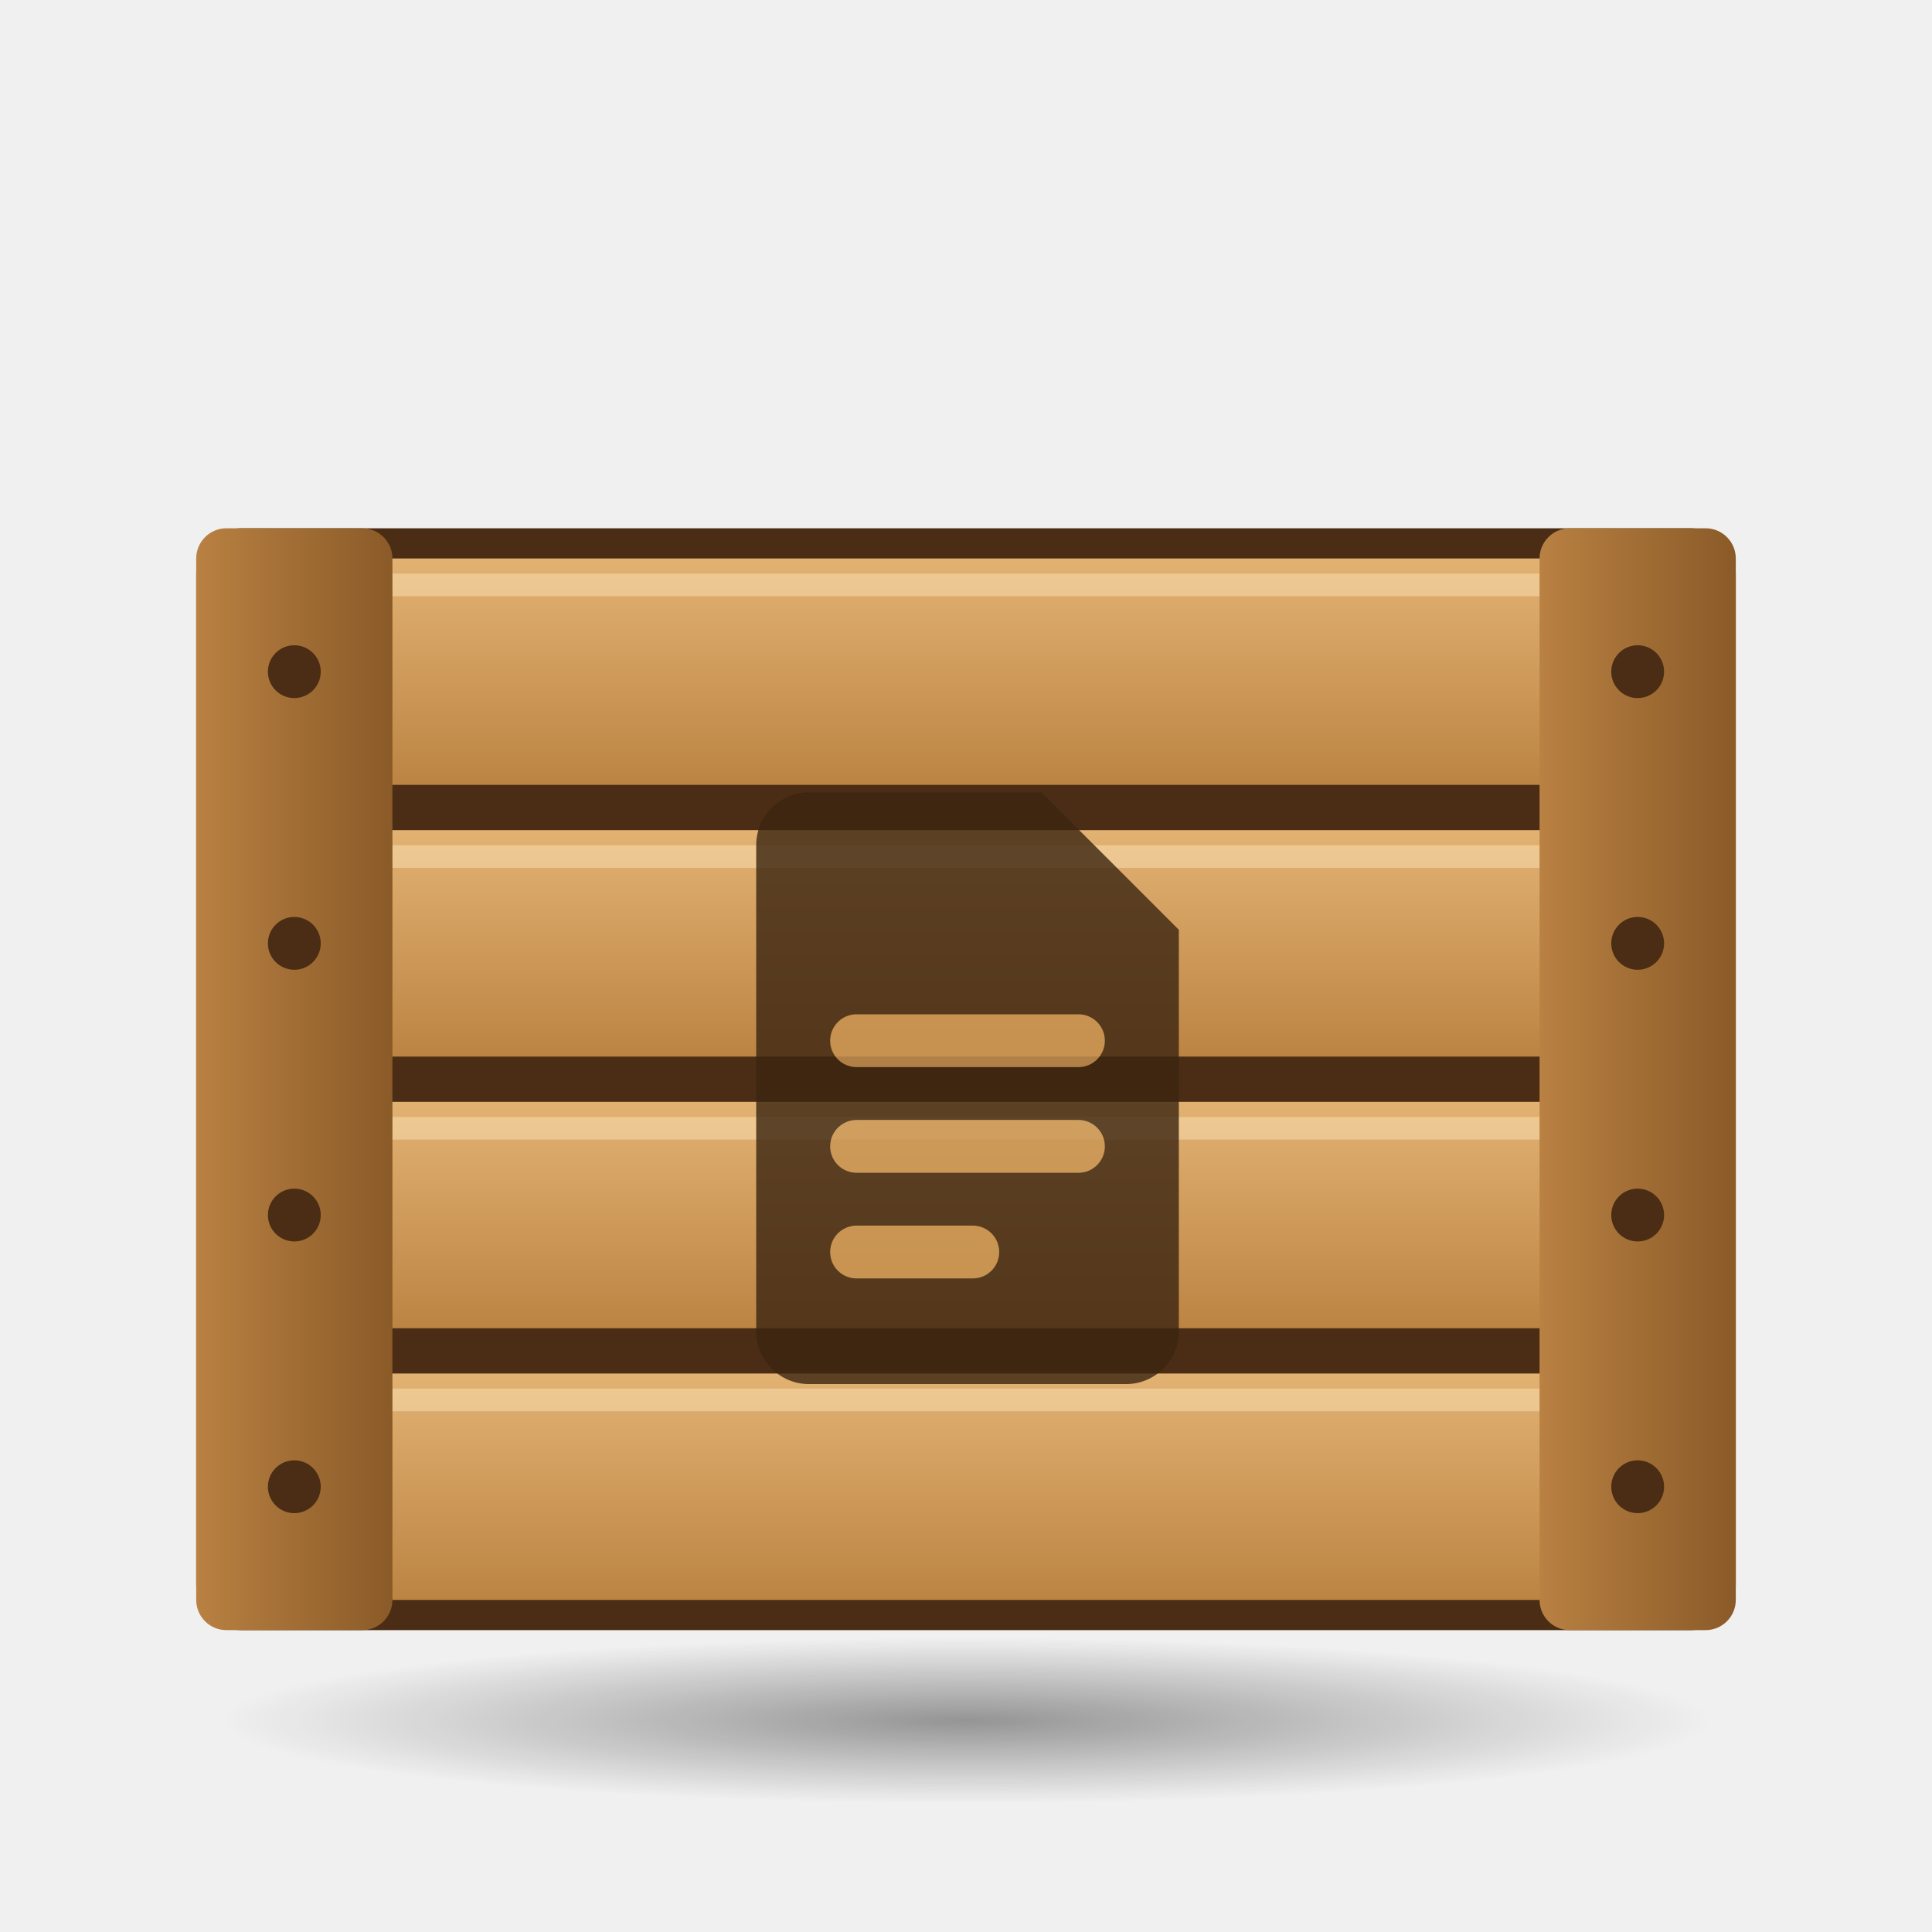
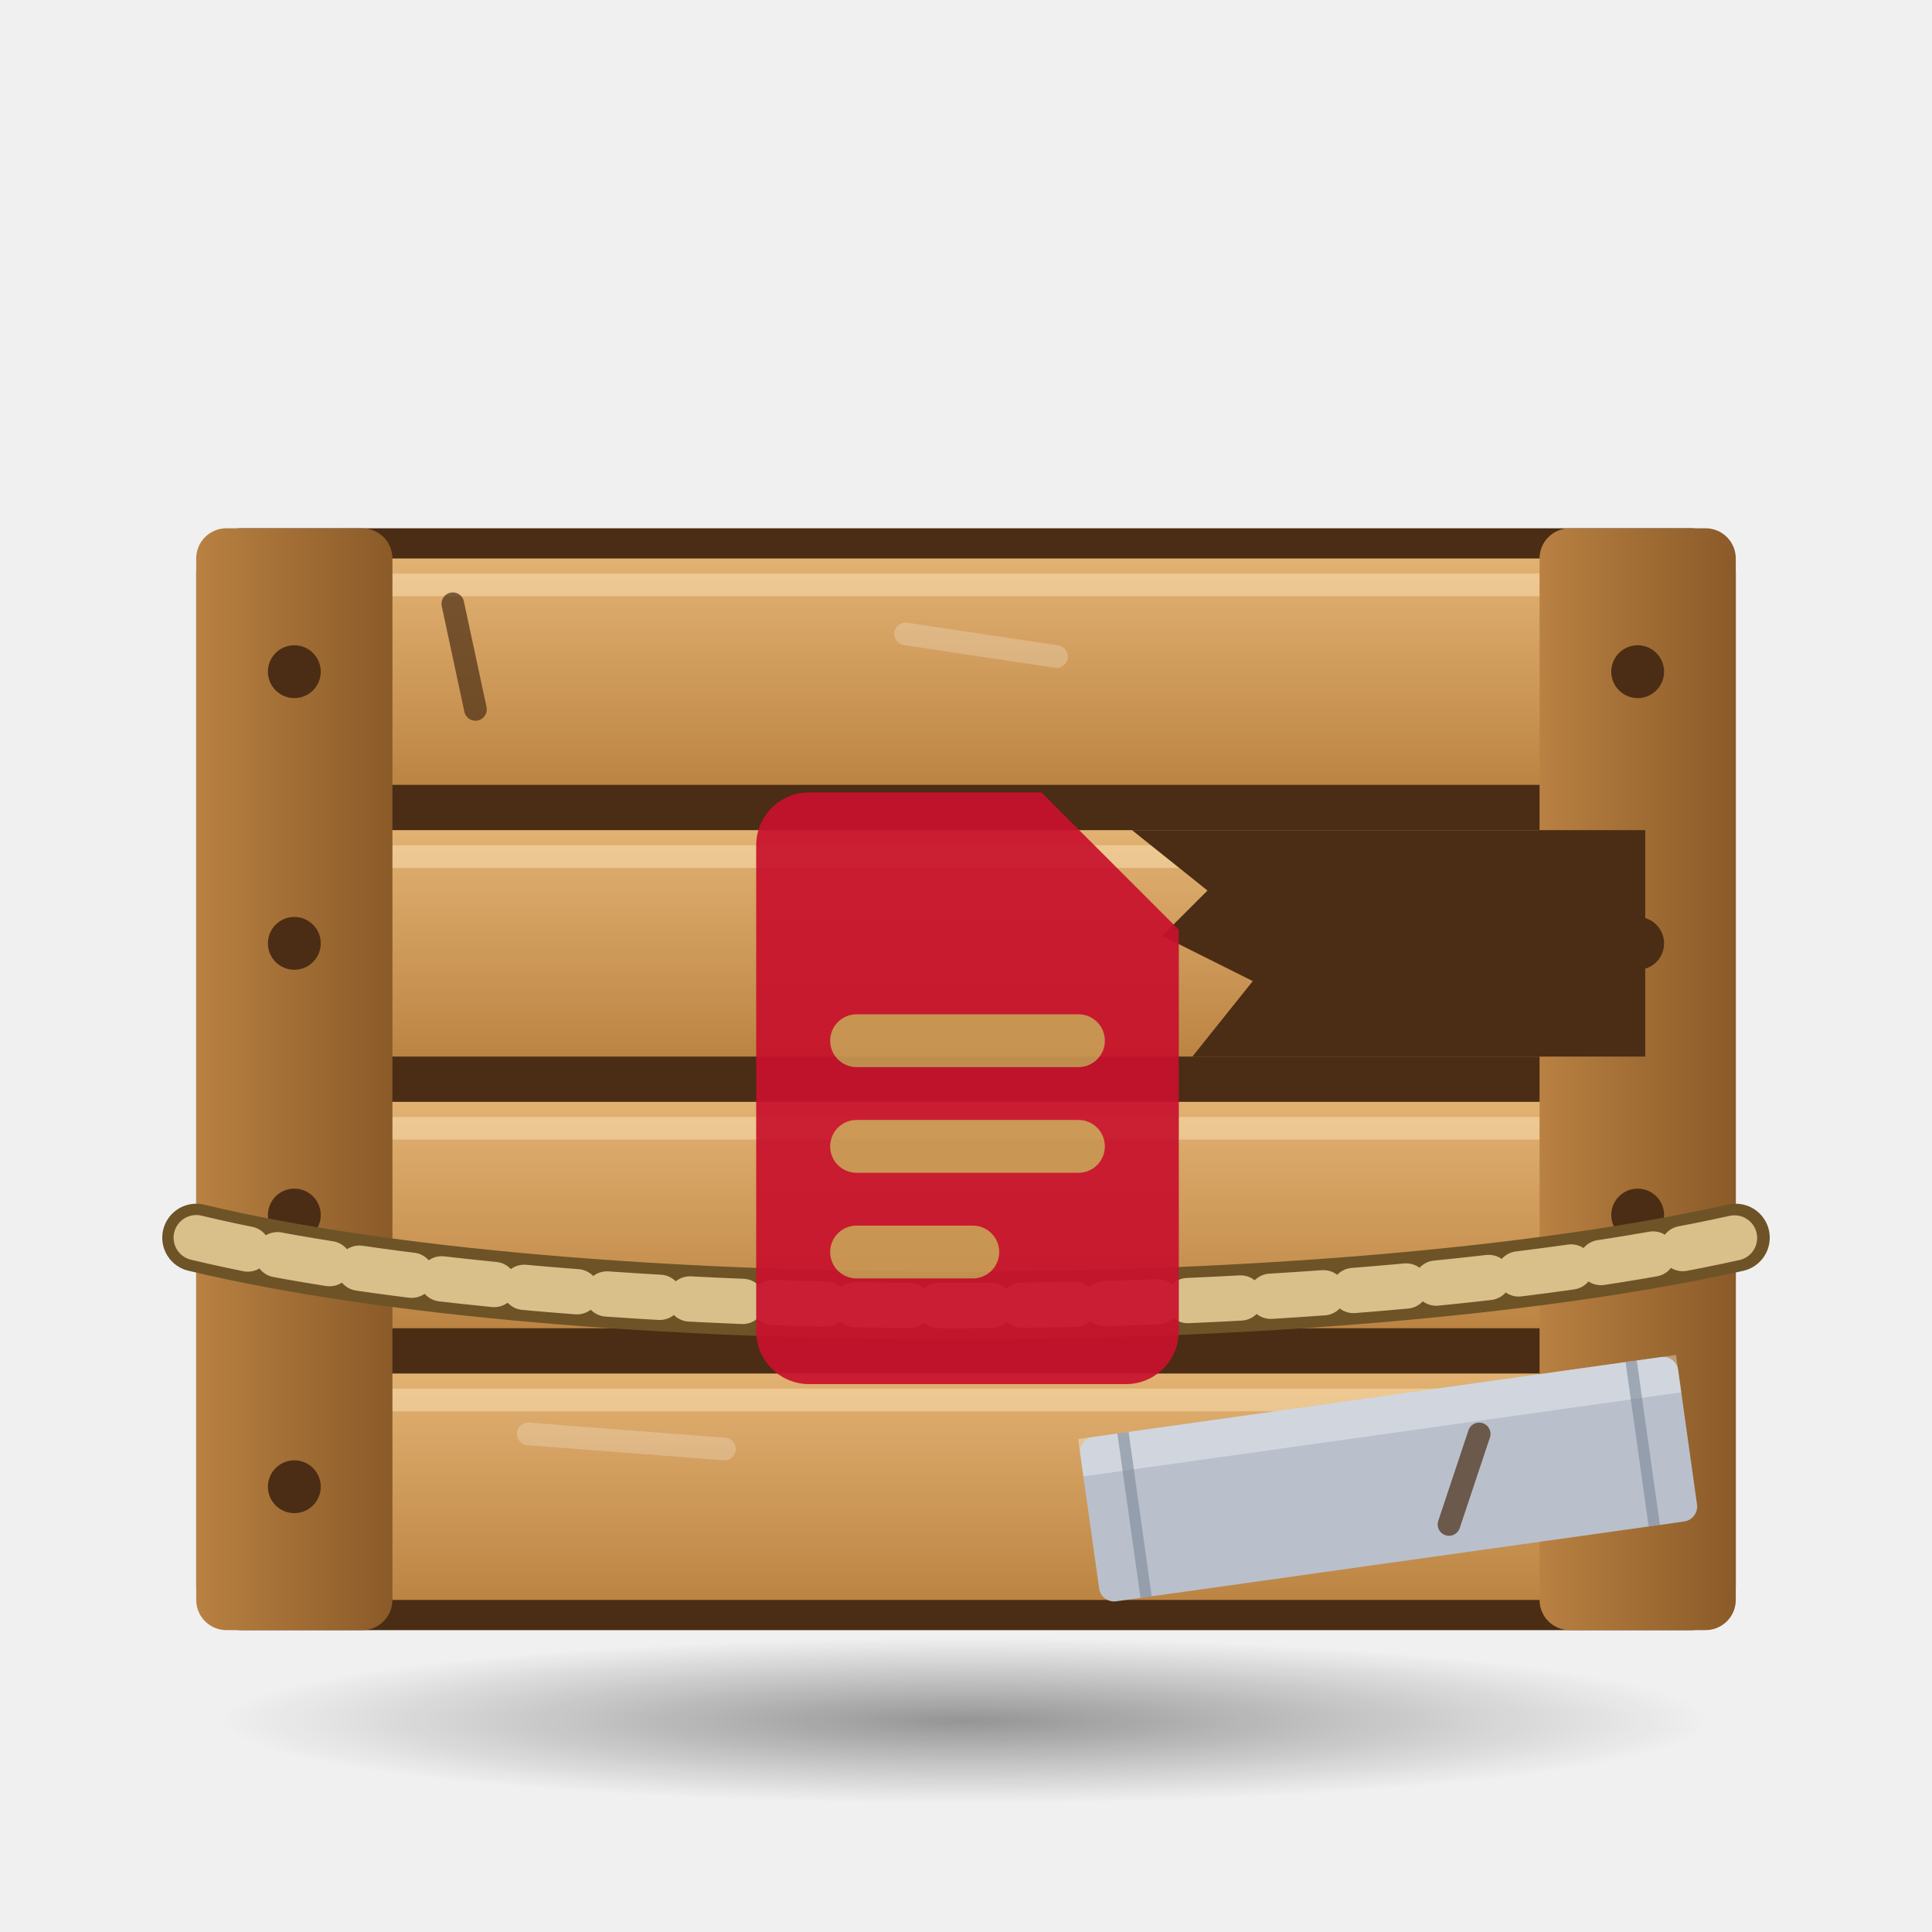
<svg xmlns="http://www.w3.org/2000/svg" viewBox="0 0 256 256">
  <defs>
    <radialGradient id="ground" cx=".5" cy=".5" r=".5">
      <stop offset="0" stop-color="#000" stop-opacity=".38" />
      <stop offset="1" stop-color="#000" stop-opacity="0" />
    </radialGradient>
    <linearGradient id="b" x1="0" y1="0" x2="0" y2="1">
      <stop offset="0" stop-color="#E2B273" />
      <stop offset="1" stop-color="#BC8443" />
    </linearGradient>
    <linearGradient id="p" x1="0" y1="0" x2="1" y2="0">
      <stop offset="0" stop-color="#B98142" />
      <stop offset="1" stop-color="#8A5A28" />
    </linearGradient>
  </defs>
  <ellipse cx="128" cy="228" rx="100" ry="11" fill="url(#ground)" />
  <rect x="26" y="70" width="204" height="146" rx="6" fill="#4A2D14" />
  <rect x="30" y="74" width="196" height="30" rx="3" fill="url(#b)" />
  <rect x="34" y="76" width="188" height="3" rx="1.500" fill="#F6D9A8" opacity=".6" />
  <rect x="30" y="110" width="196" height="30" rx="3" fill="url(#b)" />
  <rect x="34" y="112" width="188" height="3" rx="1.500" fill="#F6D9A8" opacity=".6" />
  <rect x="30" y="146" width="196" height="30" rx="3" fill="url(#b)" />
  <rect x="34" y="148" width="188" height="3" rx="1.500" fill="#F6D9A8" opacity=".6" />
  <rect x="30" y="182" width="196" height="30" rx="3" fill="url(#b)" />
  <rect x="34" y="184" width="188" height="3" rx="1.500" fill="#F6D9A8" opacity=".6" />
  <rect x="26" y="70" width="26" height="146" rx="4" fill="url(#p)" />
  <rect x="204" y="70" width="26" height="146" rx="4" fill="url(#p)" />
  <circle cx="39" cy="89" r="3.500" fill="#4A2D14" />
  <circle cx="39" cy="125" r="3.500" fill="#4A2D14" />
  <circle cx="39" cy="161" r="3.500" fill="#4A2D14" />
  <circle cx="39" cy="197" r="3.500" fill="#4A2D14" />
  <circle cx="217" cy="89" r="3.500" fill="#4A2D14" />
  <circle cx="217" cy="125" r="3.500" fill="#4A2D14" />
  <circle cx="217" cy="161" r="3.500" fill="#4A2D14" />
  <circle cx="217" cy="197" r="3.500" fill="#4A2D14" />
-   <g fill="#3B2410" opacity=".8" transform="translate(-51 -70) scale(1.4)">
+   <path d="M150 110l10 8-6 6 12 6-8 10h60v-30z" fill="#4A2D14" />
+   <g transform="rotate(-8 184 196)">
+     <rect x="144.0" y="185" width="80" height="22" rx="2" fill="#B9C0CC" />
+     <rect x="144.0" y="185" width="80" height="5" fill="#fff" opacity=".35" />
+     <path d="M150.0 185v22M218.0 185v22" stroke="#7C8798" stroke-width="1.500" opacity=".6" />
+   </g>
+   <path d="M26 164c50 12 150 12 204 0" fill="none" stroke="#6E5327" stroke-width="9" stroke-linecap="round" />
+   <path d="M26 164c50 12 150 12 204 0" fill="none" stroke="#D9C08A" stroke-width="6" stroke-linecap="round" stroke-dasharray="7 4" />
+   <path d="M60 80l3 14M196 190l-4 12" stroke="#4A2D14" stroke-width="3" stroke-linecap="round" opacity=".7" />
+   <g stroke="#fff" stroke-width="3" stroke-linecap="round" opacity=".22">
+     <path d="M70 190l26 2" />
+     <path d="M120 84l20 3" />
+   </g>
+   <g fill="#C8102B" opacity=".92" transform="translate(-51 -70) scale(1.4)">
    <path d="M108 130a5 5 0 0 1 5-5h22l13 13v38a5 5 0 0 1-5 5h-30a5 5 0 0 1-5-5z" />
    <g fill="#C99552">
      <rect x="115" y="146" width="26" height="5" rx="2.500" />
      <rect x="115" y="156" width="26" height="5" rx="2.500" />
      <rect x="115" y="166" width="16" height="5" rx="2.500" />
    </g>
  </g>
</svg>
